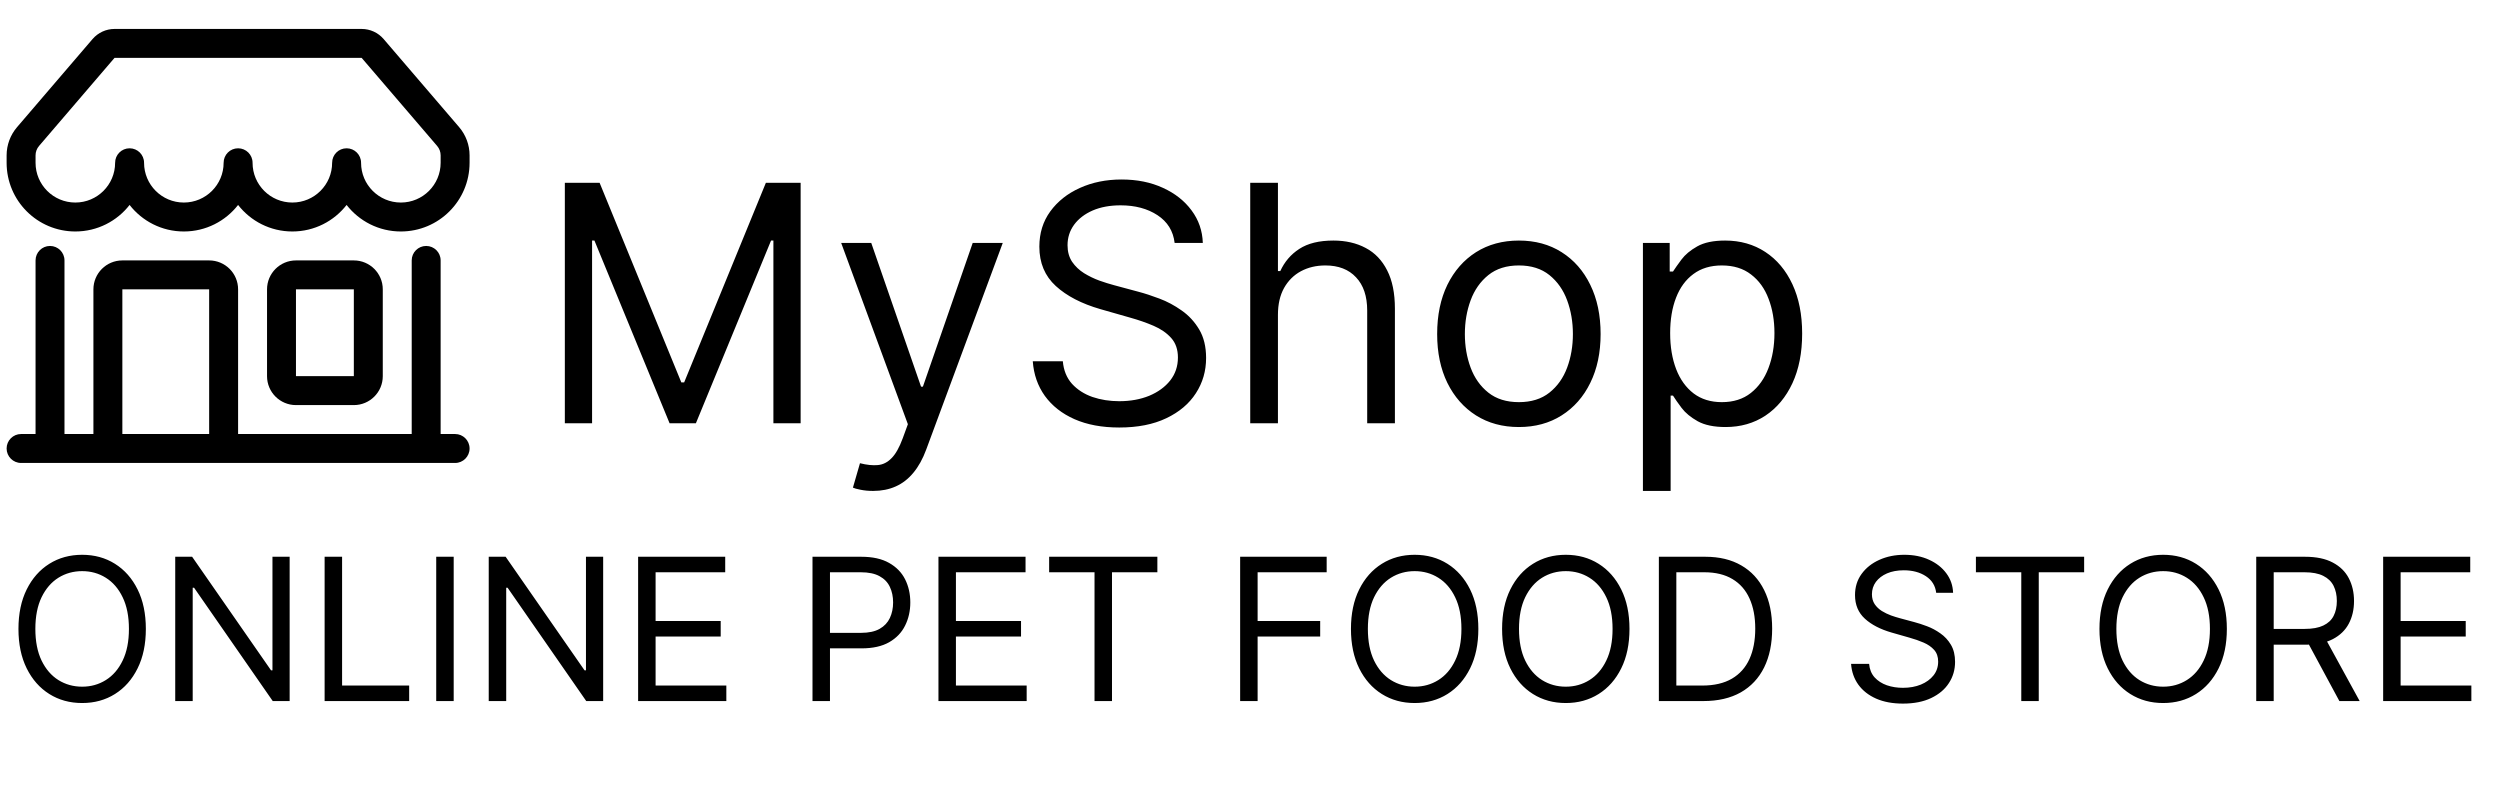
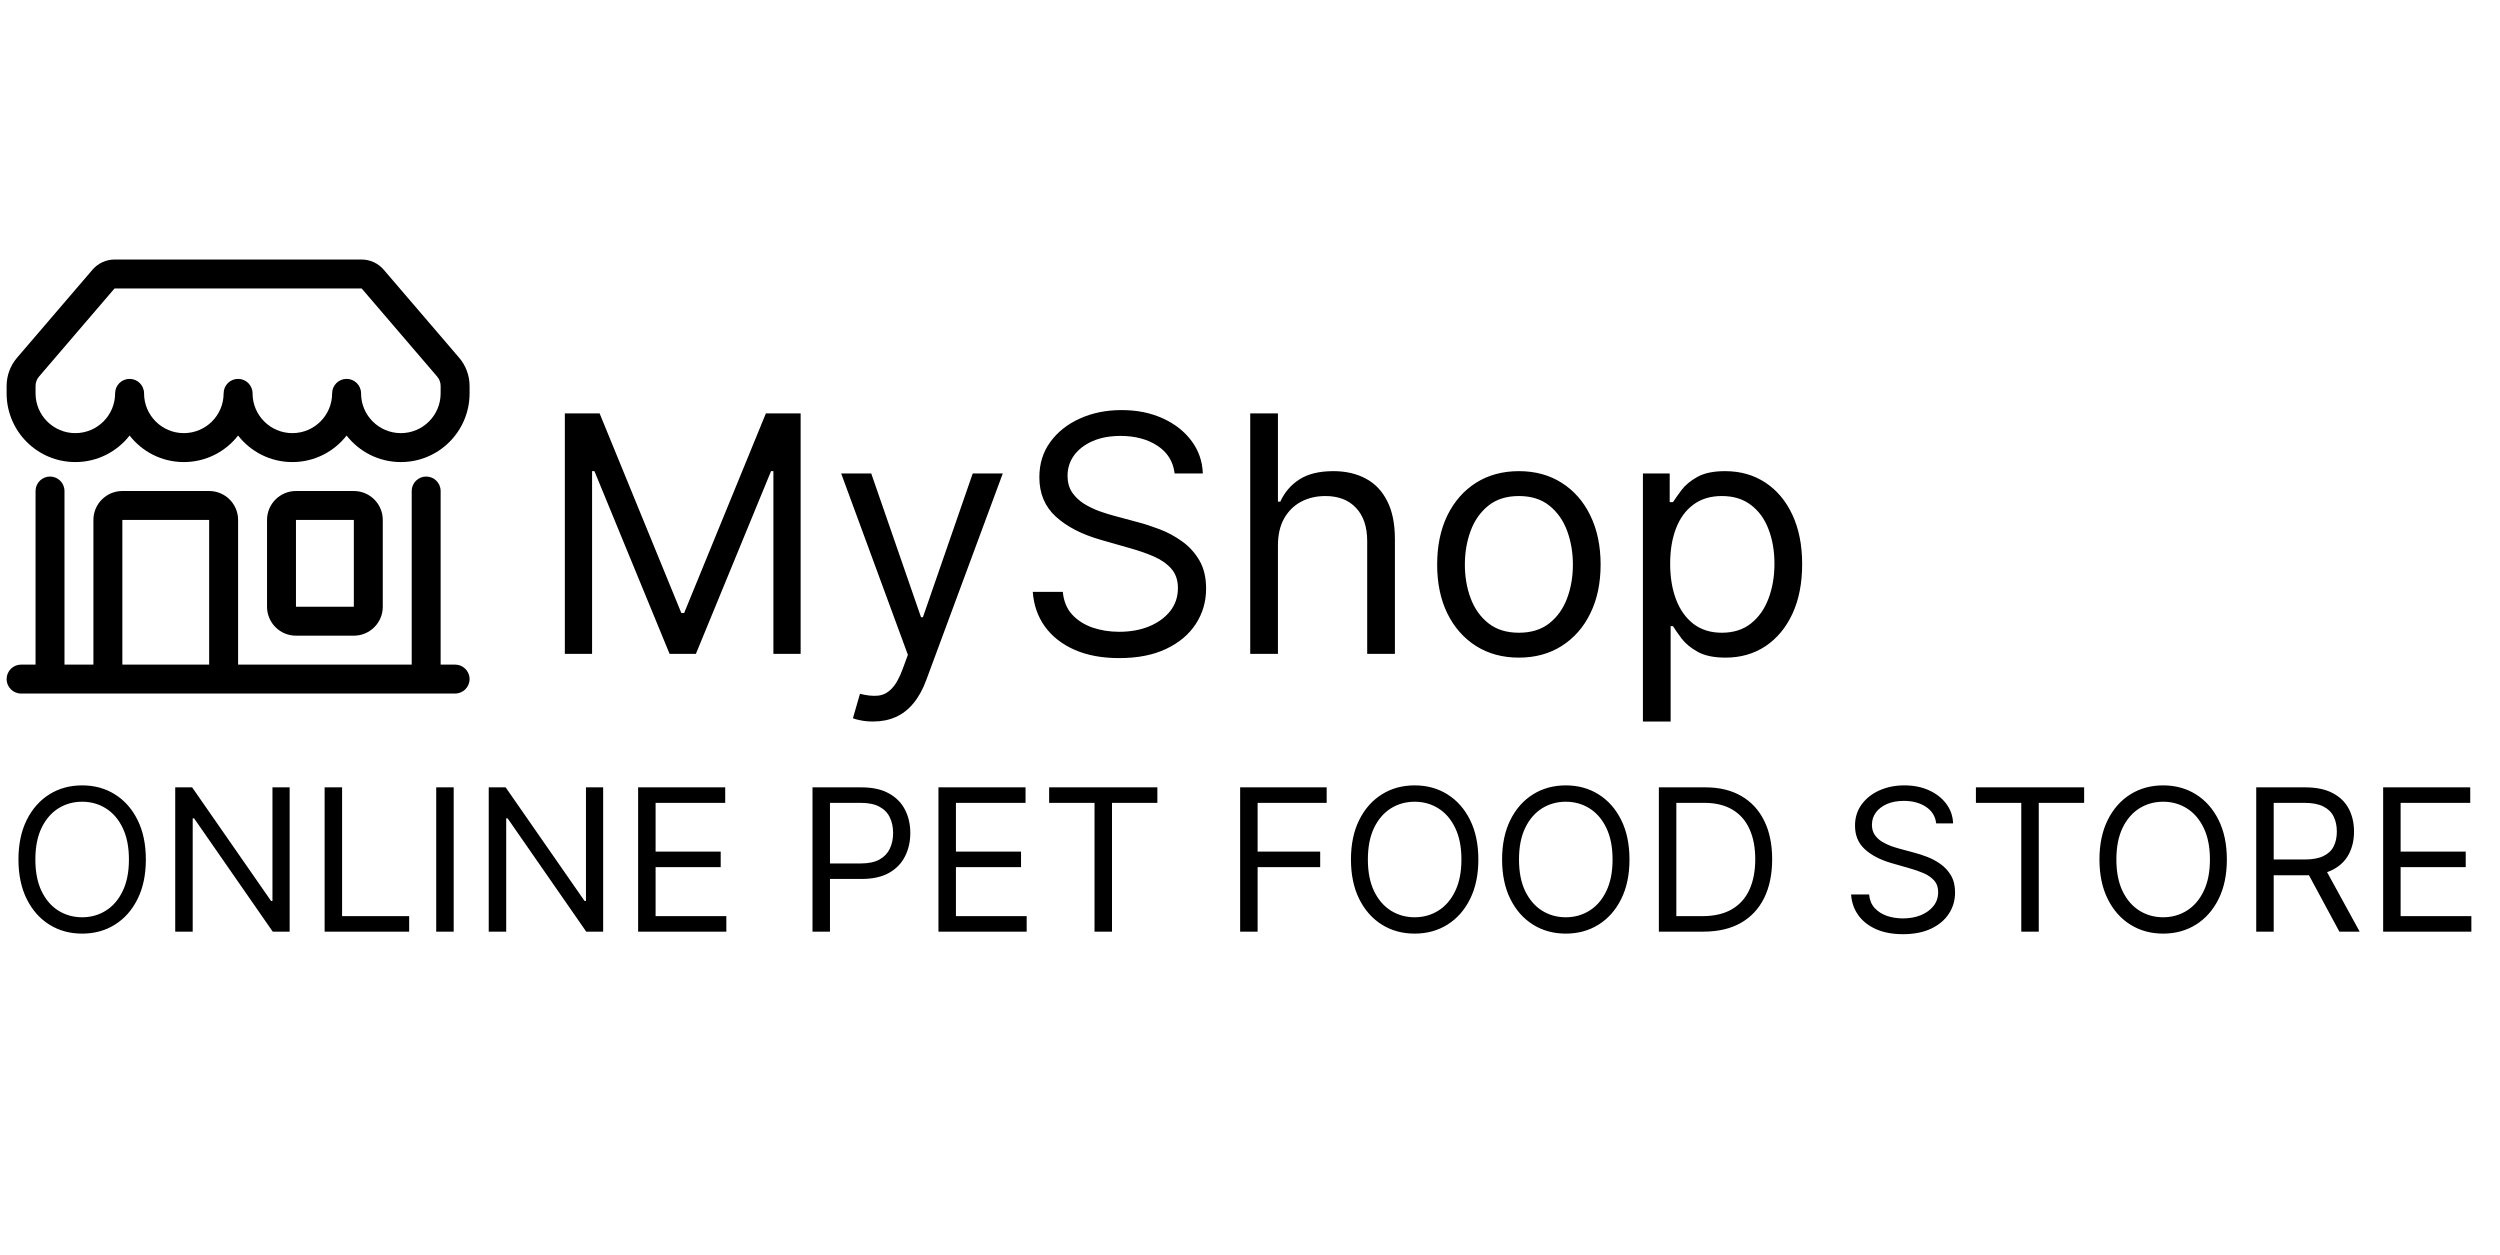
- <svg xmlns="http://www.w3.org/2000/svg" width="189" height="60" viewBox="0 0 189 60" fill="red">
+ <svg xmlns="http://www.w3.org/2000/svg" width="259" height="130" viewBox="0 0 189 60" fill="orange">
  <path d="M6.998 2.951C7.414 2.467 8.021 2.188 8.659 2.188H27.341C27.979 2.188 28.586 2.467 29.002 2.951L34.71 9.611C35.22 10.206 35.5 10.963 35.5 11.747V12.305C35.5 15.174 33.174 17.5 30.305 17.5C28.637 17.5 27.154 16.715 26.203 15.494C25.253 16.715 23.769 17.5 22.102 17.5C20.434 17.5 18.951 16.715 18 15.494C17.049 16.715 15.566 17.5 13.898 17.5C12.231 17.5 10.748 16.715 9.797 15.494C8.846 16.715 7.362 17.5 5.695 17.5C2.826 17.5 0.5 15.174 0.5 12.305V11.747C0.5 10.963 0.78 10.206 1.29 9.611L6.998 2.951ZM10.891 12.305C10.891 13.966 12.237 15.312 13.898 15.312C15.56 15.312 16.906 13.966 16.906 12.305C16.906 11.701 17.396 11.211 18 11.211C18.604 11.211 19.094 11.701 19.094 12.305C19.094 13.966 20.44 15.312 22.102 15.312C23.763 15.312 25.109 13.966 25.109 12.305C25.109 11.701 25.599 11.211 26.203 11.211C26.807 11.211 27.297 11.701 27.297 12.305C27.297 13.966 28.643 15.312 30.305 15.312C31.966 15.312 33.312 13.966 33.312 12.305V11.747C33.312 11.486 33.219 11.233 33.049 11.035L27.341 4.375H8.659L2.951 11.035C2.781 11.233 2.688 11.486 2.688 11.747V12.305C2.688 13.966 4.034 15.312 5.695 15.312C7.356 15.312 8.703 13.966 8.703 12.305C8.703 11.701 9.193 11.211 9.797 11.211C10.401 11.211 10.891 11.701 10.891 12.305ZM3.781 18.594C4.385 18.594 4.875 19.083 4.875 19.688V32.812H7.062V21.875C7.062 20.667 8.042 19.688 9.25 19.688H15.812C17.021 19.688 18 20.667 18 21.875V32.812H31.125V19.688C31.125 19.083 31.615 18.594 32.219 18.594C32.823 18.594 33.312 19.083 33.312 19.688V32.812H34.406C35.01 32.812 35.5 33.302 35.5 33.906C35.5 34.51 35.01 35 34.406 35H1.594C0.99 35 0.5 34.51 0.5 33.906C0.5 33.302 0.99 32.812 1.594 32.812H2.688V19.688C2.688 19.083 3.177 18.594 3.781 18.594ZM9.25 32.812H15.812V21.875H9.25V32.812ZM20.188 21.875C20.188 20.667 21.167 19.688 22.375 19.688H26.75C27.958 19.688 28.938 20.667 28.938 21.875V28.438C28.938 29.646 27.958 30.625 26.75 30.625H22.375C21.167 30.625 20.188 29.646 20.188 28.438V21.875ZM26.75 21.875H22.375V28.438H26.75V21.875Z" fill="black" />
  <path d="M42.702 13.818H45.33L51.508 28.91H51.722L57.901 13.818H60.528V32H58.469V18.186H58.291L52.609 32H50.621L44.939 18.186H44.761V32H42.702V13.818ZM66.008 37.114C65.653 37.114 65.337 37.084 65.058 37.025C64.78 36.972 64.588 36.918 64.481 36.865L65.014 35.019C65.523 35.149 65.973 35.196 66.363 35.16C66.754 35.125 67.1 34.95 67.402 34.637C67.71 34.329 67.991 33.829 68.246 33.136L68.636 32.071L63.593 18.364H65.866L69.63 29.23H69.772L73.537 18.364H75.809L70.021 33.989C69.761 34.693 69.438 35.276 69.053 35.738C68.669 36.205 68.222 36.551 67.713 36.776C67.21 37.001 66.641 37.114 66.008 37.114ZM88.802 18.364C88.696 17.464 88.263 16.766 87.506 16.268C86.748 15.771 85.819 15.523 84.718 15.523C83.913 15.523 83.209 15.653 82.605 15.913C82.008 16.174 81.54 16.532 81.203 16.988C80.871 17.443 80.706 17.961 80.706 18.541C80.706 19.026 80.821 19.444 81.052 19.793C81.288 20.136 81.59 20.423 81.957 20.654C82.324 20.879 82.709 21.066 83.111 21.213C83.514 21.355 83.884 21.471 84.221 21.56L86.068 22.057C86.541 22.181 87.068 22.353 87.648 22.572C88.234 22.791 88.793 23.09 89.326 23.468C89.865 23.841 90.308 24.321 90.658 24.907C91.007 25.492 91.181 26.212 91.181 27.064C91.181 28.046 90.924 28.934 90.409 29.727C89.9 30.52 89.154 31.151 88.172 31.618C87.195 32.086 86.009 32.32 84.612 32.32C83.31 32.32 82.182 32.109 81.229 31.689C80.282 31.269 79.537 30.683 78.992 29.931C78.454 29.18 78.149 28.307 78.078 27.312H80.35C80.41 27.999 80.64 28.567 81.043 29.017C81.451 29.461 81.966 29.792 82.588 30.011C83.215 30.224 83.89 30.331 84.612 30.331C85.452 30.331 86.207 30.195 86.876 29.923C87.544 29.644 88.074 29.26 88.465 28.768C88.855 28.271 89.051 27.691 89.051 27.028C89.051 26.425 88.882 25.933 88.545 25.555C88.207 25.176 87.763 24.868 87.213 24.631C86.663 24.395 86.068 24.188 85.428 24.01L83.191 23.371C81.771 22.962 80.646 22.379 79.818 21.622C78.989 20.864 78.575 19.873 78.575 18.648C78.575 17.63 78.85 16.742 79.4 15.984C79.957 15.221 80.703 14.629 81.638 14.209C82.579 13.783 83.629 13.57 84.789 13.57C85.961 13.57 87.003 13.78 87.914 14.2C88.826 14.614 89.548 15.182 90.081 15.905C90.619 16.627 90.903 17.446 90.933 18.364H88.802ZM96.612 23.797V32H94.517V13.818H96.612V20.494H96.79C97.11 19.79 97.589 19.231 98.228 18.816C98.873 18.396 99.731 18.186 100.803 18.186C101.732 18.186 102.546 18.372 103.244 18.745C103.943 19.112 104.484 19.678 104.869 20.441C105.259 21.199 105.455 22.163 105.455 23.335V32H103.36V23.477C103.36 22.394 103.078 21.557 102.516 20.965C101.96 20.367 101.187 20.068 100.199 20.068C99.513 20.068 98.897 20.213 98.353 20.503C97.814 20.793 97.388 21.216 97.074 21.773C96.766 22.329 96.612 23.004 96.612 23.797ZM114.828 32.284C113.596 32.284 112.516 31.991 111.587 31.405C110.664 30.819 109.942 30 109.421 28.946C108.906 27.892 108.649 26.662 108.649 25.253C108.649 23.832 108.906 22.592 109.421 21.533C109.942 20.474 110.664 19.651 111.587 19.065C112.516 18.479 113.596 18.186 114.828 18.186C116.059 18.186 117.136 18.479 118.059 19.065C118.988 19.651 119.71 20.474 120.225 21.533C120.746 22.592 121.006 23.832 121.006 25.253C121.006 26.662 120.746 27.892 120.225 28.946C119.71 30 118.988 30.819 118.059 31.405C117.136 31.991 116.059 32.284 114.828 32.284ZM114.828 30.402C115.763 30.402 116.532 30.162 117.136 29.683C117.739 29.203 118.186 28.573 118.476 27.792C118.766 27.011 118.911 26.164 118.911 25.253C118.911 24.341 118.766 23.492 118.476 22.705C118.186 21.918 117.739 21.282 117.136 20.796C116.532 20.311 115.763 20.068 114.828 20.068C113.892 20.068 113.123 20.311 112.519 20.796C111.916 21.282 111.469 21.918 111.179 22.705C110.889 23.492 110.744 24.341 110.744 25.253C110.744 26.164 110.889 27.011 111.179 27.792C111.469 28.573 111.916 29.203 112.519 29.683C113.123 30.162 113.892 30.402 114.828 30.402ZM124.205 37.114V18.364H126.229V20.53H126.477C126.631 20.293 126.844 19.991 127.117 19.624C127.395 19.251 127.791 18.92 128.306 18.63C128.827 18.334 129.531 18.186 130.419 18.186C131.567 18.186 132.579 18.473 133.455 19.047C134.331 19.621 135.015 20.435 135.506 21.489C135.997 22.542 136.243 23.785 136.243 25.217C136.243 26.662 135.997 27.913 135.506 28.973C135.015 30.026 134.334 30.843 133.464 31.423C132.594 31.997 131.591 32.284 130.455 32.284C129.579 32.284 128.877 32.139 128.351 31.849C127.824 31.553 127.419 31.219 127.134 30.846C126.85 30.467 126.631 30.153 126.477 29.905H126.3V37.114H124.205ZM126.264 25.182C126.264 26.212 126.415 27.12 126.717 27.907C127.019 28.689 127.46 29.301 128.04 29.745C128.62 30.183 129.33 30.402 130.171 30.402C131.047 30.402 131.778 30.171 132.363 29.709C132.955 29.242 133.399 28.615 133.695 27.827C133.997 27.034 134.148 26.152 134.148 25.182C134.148 24.223 134 23.359 133.704 22.59C133.414 21.814 132.973 21.202 132.381 20.752C131.795 20.296 131.058 20.068 130.171 20.068C129.318 20.068 128.602 20.284 128.022 20.716C127.442 21.142 127.004 21.74 126.708 22.51C126.412 23.273 126.264 24.164 126.264 25.182Z" fill="black" />
  <path d="M11.026 47.545C11.026 48.696 10.818 49.69 10.402 50.528C9.987 51.367 9.417 52.013 8.692 52.467C7.968 52.922 7.141 53.149 6.21 53.149C5.28 53.149 4.452 52.922 3.728 52.467C3.004 52.013 2.434 51.367 2.018 50.528C1.603 49.69 1.395 48.696 1.395 47.545C1.395 46.395 1.603 45.401 2.018 44.562C2.434 43.724 3.004 43.078 3.728 42.624C4.452 42.169 5.28 41.942 6.21 41.942C7.141 41.942 7.968 42.169 8.692 42.624C9.417 43.078 9.987 43.724 10.402 44.562C10.818 45.401 11.026 46.395 11.026 47.545ZM9.747 47.545C9.747 46.601 9.589 45.804 9.273 45.154C8.961 44.504 8.536 44.012 8 43.678C7.467 43.344 6.871 43.178 6.21 43.178C5.55 43.178 4.951 43.344 4.415 43.678C3.882 44.012 3.458 44.504 3.142 45.154C2.83 45.804 2.673 46.601 2.673 47.545C2.673 48.49 2.83 49.287 3.142 49.937C3.458 50.587 3.882 51.079 4.415 51.413C4.951 51.746 5.55 51.913 6.21 51.913C6.871 51.913 7.467 51.746 8 51.413C8.536 51.079 8.961 50.587 9.273 49.937C9.589 49.287 9.747 48.49 9.747 47.545ZM21.897 42.091V53H20.619L14.674 44.435H14.568V53H13.247V42.091H14.525L20.491 50.678H20.598V42.091H21.897ZM24.541 53V42.091H25.862V51.828H30.933V53H24.541ZM34.299 42.091V53H32.978V42.091H34.299ZM45.599 42.091V53H44.32L38.376 44.435H38.269V53H36.948V42.091H38.226L44.192 50.678H44.299V42.091H45.599ZM48.242 53V42.091H54.826V43.263H49.563V46.949H54.485V48.121H49.563V51.828H54.911V53H48.242ZM61.425 53V42.091H65.112C65.967 42.091 66.667 42.245 67.21 42.554C67.757 42.86 68.162 43.273 68.425 43.795C68.688 44.318 68.819 44.9 68.819 45.543C68.819 46.185 68.688 46.77 68.425 47.295C68.166 47.821 67.764 48.24 67.221 48.552C66.678 48.861 65.982 49.016 65.133 49.016H62.491V47.844H65.09C65.676 47.844 66.147 47.742 66.502 47.54C66.857 47.338 67.114 47.064 67.274 46.72C67.438 46.372 67.519 45.979 67.519 45.543C67.519 45.106 67.438 44.715 67.274 44.371C67.114 44.026 66.855 43.756 66.496 43.561C66.138 43.362 65.662 43.263 65.069 43.263H62.746V53H61.425ZM70.947 53V42.091H77.531V43.263H72.268V46.949H77.19V48.121H72.268V51.828H77.616V53H70.947ZM79.315 43.263V42.091H87.497V43.263H84.067V53H82.746V43.263H79.315ZM93.755 53V42.091H100.296V43.263H95.076V46.949H99.806V48.121H95.076V53H93.755ZM111.763 47.545C111.763 48.696 111.555 49.69 111.14 50.528C110.724 51.367 110.154 52.013 109.43 52.467C108.705 52.922 107.878 53.149 106.948 53.149C106.017 53.149 105.19 52.922 104.465 52.467C103.741 52.013 103.171 51.367 102.755 50.528C102.34 49.69 102.132 48.696 102.132 47.545C102.132 46.395 102.34 45.401 102.755 44.562C103.171 43.724 103.741 43.078 104.465 42.624C105.19 42.169 106.017 41.942 106.948 41.942C107.878 41.942 108.705 42.169 109.43 42.624C110.154 43.078 110.724 43.724 111.14 44.562C111.555 45.401 111.763 46.395 111.763 47.545ZM110.484 47.545C110.484 46.601 110.326 45.804 110.01 45.154C109.698 44.504 109.274 44.012 108.737 43.678C108.205 43.344 107.608 43.178 106.948 43.178C106.287 43.178 105.689 43.344 105.152 43.678C104.62 44.012 104.195 44.504 103.879 45.154C103.567 45.804 103.411 46.601 103.411 47.545C103.411 48.49 103.567 49.287 103.879 49.937C104.195 50.587 104.62 51.079 105.152 51.413C105.689 51.746 106.287 51.913 106.948 51.913C107.608 51.913 108.205 51.746 108.737 51.413C109.274 51.079 109.698 50.587 110.01 49.937C110.326 49.287 110.484 48.49 110.484 47.545ZM123.189 47.545C123.189 48.696 122.981 49.69 122.565 50.528C122.15 51.367 121.58 52.013 120.856 52.467C120.131 52.922 119.304 53.149 118.373 53.149C117.443 53.149 116.616 52.922 115.891 52.467C115.167 52.013 114.597 51.367 114.181 50.528C113.766 49.69 113.558 48.696 113.558 47.545C113.558 46.395 113.766 45.401 114.181 44.562C114.597 43.724 115.167 43.078 115.891 42.624C116.616 42.169 117.443 41.942 118.373 41.942C119.304 41.942 120.131 42.169 120.856 42.624C121.58 43.078 122.15 43.724 122.565 44.562C122.981 45.401 123.189 46.395 123.189 47.545ZM121.91 47.545C121.91 46.601 121.752 45.804 121.436 45.154C121.124 44.504 120.699 44.012 120.163 43.678C119.63 43.344 119.034 43.178 118.373 43.178C117.713 43.178 117.114 43.344 116.578 43.678C116.046 44.012 115.621 44.504 115.305 45.154C114.993 45.804 114.836 46.601 114.836 47.545C114.836 48.49 114.993 49.287 115.305 49.937C115.621 50.587 116.046 51.079 116.578 51.413C117.114 51.746 117.713 51.913 118.373 51.913C119.034 51.913 119.63 51.746 120.163 51.413C120.699 51.079 121.124 50.587 121.436 49.937C121.752 49.287 121.91 48.49 121.91 47.545ZM128.776 53H125.41V42.091H128.926C129.984 42.091 130.889 42.309 131.642 42.746C132.395 43.179 132.972 43.803 133.373 44.616C133.775 45.425 133.975 46.395 133.975 47.524C133.975 48.66 133.773 49.639 133.368 50.459C132.963 51.276 132.374 51.904 131.6 52.345C130.825 52.782 129.884 53 128.776 53ZM126.731 51.828H128.691C129.593 51.828 130.341 51.654 130.934 51.306C131.527 50.958 131.969 50.463 132.26 49.82C132.551 49.177 132.697 48.412 132.697 47.524C132.697 46.644 132.553 45.885 132.265 45.25C131.978 44.61 131.548 44.12 130.976 43.779C130.405 43.435 129.693 43.263 128.84 43.263H126.731V51.828ZM146.376 44.818C146.312 44.278 146.053 43.859 145.598 43.561C145.144 43.263 144.586 43.114 143.926 43.114C143.443 43.114 143.02 43.192 142.658 43.348C142.299 43.504 142.019 43.719 141.816 43.992C141.617 44.266 141.518 44.577 141.518 44.925C141.518 45.216 141.587 45.466 141.726 45.676C141.868 45.882 142.049 46.054 142.269 46.193C142.489 46.327 142.72 46.439 142.961 46.528C143.203 46.613 143.425 46.682 143.627 46.736L144.735 47.034C145.019 47.109 145.335 47.212 145.683 47.343C146.035 47.474 146.37 47.654 146.69 47.881C147.013 48.105 147.28 48.392 147.489 48.744C147.699 49.096 147.803 49.527 147.803 50.038C147.803 50.628 147.649 51.16 147.34 51.636C147.035 52.112 146.587 52.49 145.998 52.771C145.412 53.051 144.7 53.192 143.862 53.192C143.08 53.192 142.404 53.066 141.832 52.814C141.264 52.561 140.816 52.21 140.49 51.759C140.167 51.308 139.984 50.784 139.941 50.188H141.305C141.34 50.599 141.479 50.94 141.72 51.21C141.965 51.477 142.274 51.675 142.647 51.807C143.024 51.935 143.428 51.999 143.862 51.999C144.366 51.999 144.819 51.917 145.22 51.754C145.621 51.587 145.939 51.356 146.173 51.061C146.408 50.763 146.525 50.415 146.525 50.017C146.525 49.655 146.424 49.36 146.221 49.133C146.019 48.906 145.753 48.721 145.422 48.579C145.092 48.437 144.735 48.312 144.352 48.206L143.009 47.822C142.157 47.577 141.482 47.228 140.985 46.773C140.488 46.319 140.239 45.724 140.239 44.989C140.239 44.378 140.405 43.845 140.735 43.391C141.069 42.932 141.516 42.577 142.077 42.325C142.642 42.07 143.272 41.942 143.968 41.942C144.671 41.942 145.296 42.068 145.843 42.32C146.39 42.569 146.823 42.909 147.143 43.343C147.466 43.776 147.636 44.268 147.654 44.818H146.376ZM149.379 43.263V42.091H157.561V43.263H154.13V53H152.809V43.263H149.379ZM168.35 47.545C168.35 48.696 168.142 49.69 167.727 50.528C167.311 51.367 166.741 52.013 166.017 52.467C165.292 52.922 164.465 53.149 163.534 53.149C162.604 53.149 161.777 52.922 161.052 52.467C160.328 52.013 159.758 51.367 159.342 50.528C158.927 49.69 158.719 48.696 158.719 47.545C158.719 46.395 158.927 45.401 159.342 44.562C159.758 43.724 160.328 43.078 161.052 42.624C161.777 42.169 162.604 41.942 163.534 41.942C164.465 41.942 165.292 42.169 166.017 42.624C166.741 43.078 167.311 43.724 167.727 44.562C168.142 45.401 168.35 46.395 168.35 47.545ZM167.071 47.545C167.071 46.601 166.913 45.804 166.597 45.154C166.285 44.504 165.86 44.012 165.324 43.678C164.792 43.344 164.195 43.178 163.534 43.178C162.874 43.178 162.276 43.344 161.739 43.678C161.207 44.012 160.782 44.504 160.466 45.154C160.154 45.804 159.998 46.601 159.998 47.545C159.998 48.49 160.154 49.287 160.466 49.937C160.782 50.587 161.207 51.079 161.739 51.413C162.276 51.746 162.874 51.913 163.534 51.913C164.195 51.913 164.792 51.746 165.324 51.413C165.86 51.079 166.285 50.587 166.597 49.937C166.913 49.287 167.071 48.49 167.071 47.545ZM170.571 53V42.091H174.257C175.109 42.091 175.809 42.236 176.356 42.528C176.903 42.815 177.308 43.211 177.57 43.716C177.833 44.22 177.964 44.793 177.964 45.436C177.964 46.079 177.833 46.649 177.57 47.146C177.308 47.643 176.904 48.034 176.361 48.318C175.818 48.598 175.124 48.739 174.278 48.739H171.295V47.545H174.236C174.818 47.545 175.287 47.46 175.642 47.29C176.001 47.119 176.26 46.878 176.42 46.565C176.583 46.249 176.665 45.873 176.665 45.436C176.665 44.999 176.583 44.617 176.42 44.291C176.256 43.964 175.995 43.712 175.637 43.534C175.278 43.353 174.804 43.263 174.214 43.263H171.892V53H170.571ZM175.706 48.099L178.391 53H176.857L174.214 48.099H175.706ZM180.166 53V42.091H186.75V43.263H181.487V46.949H186.409V48.121H181.487V51.828H186.835V53H180.166Z" fill="black" />
</svg>
